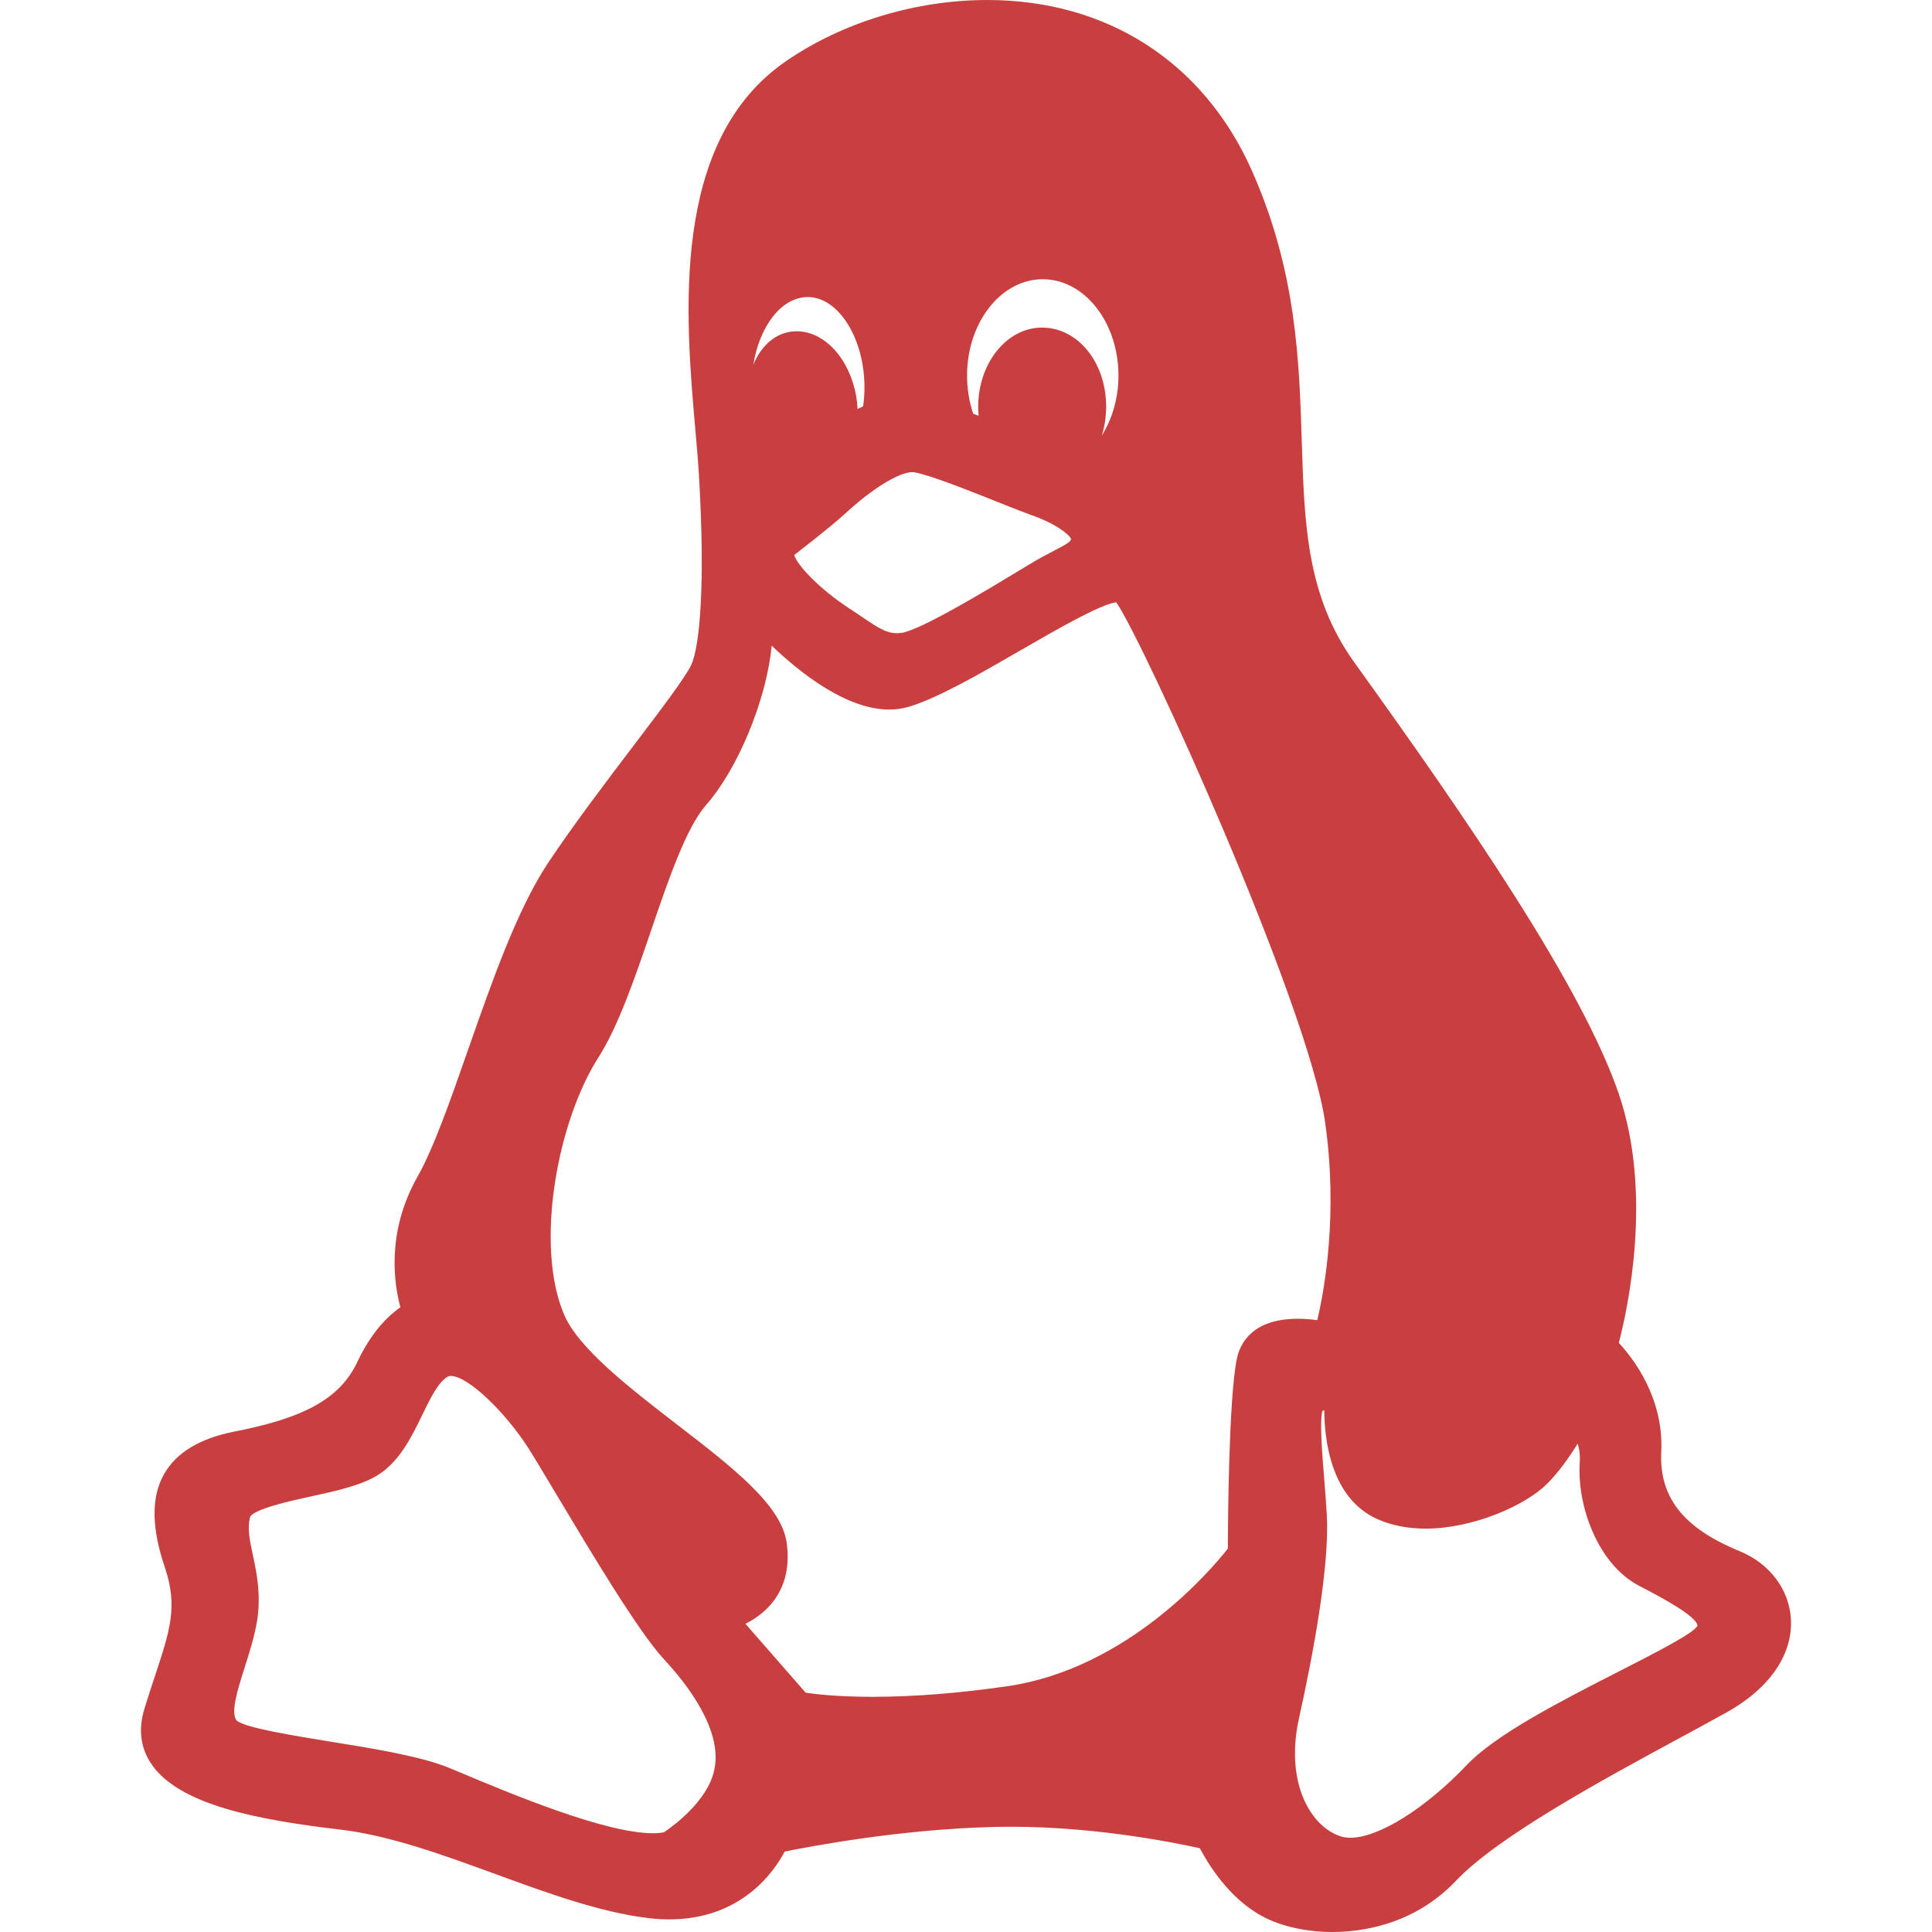
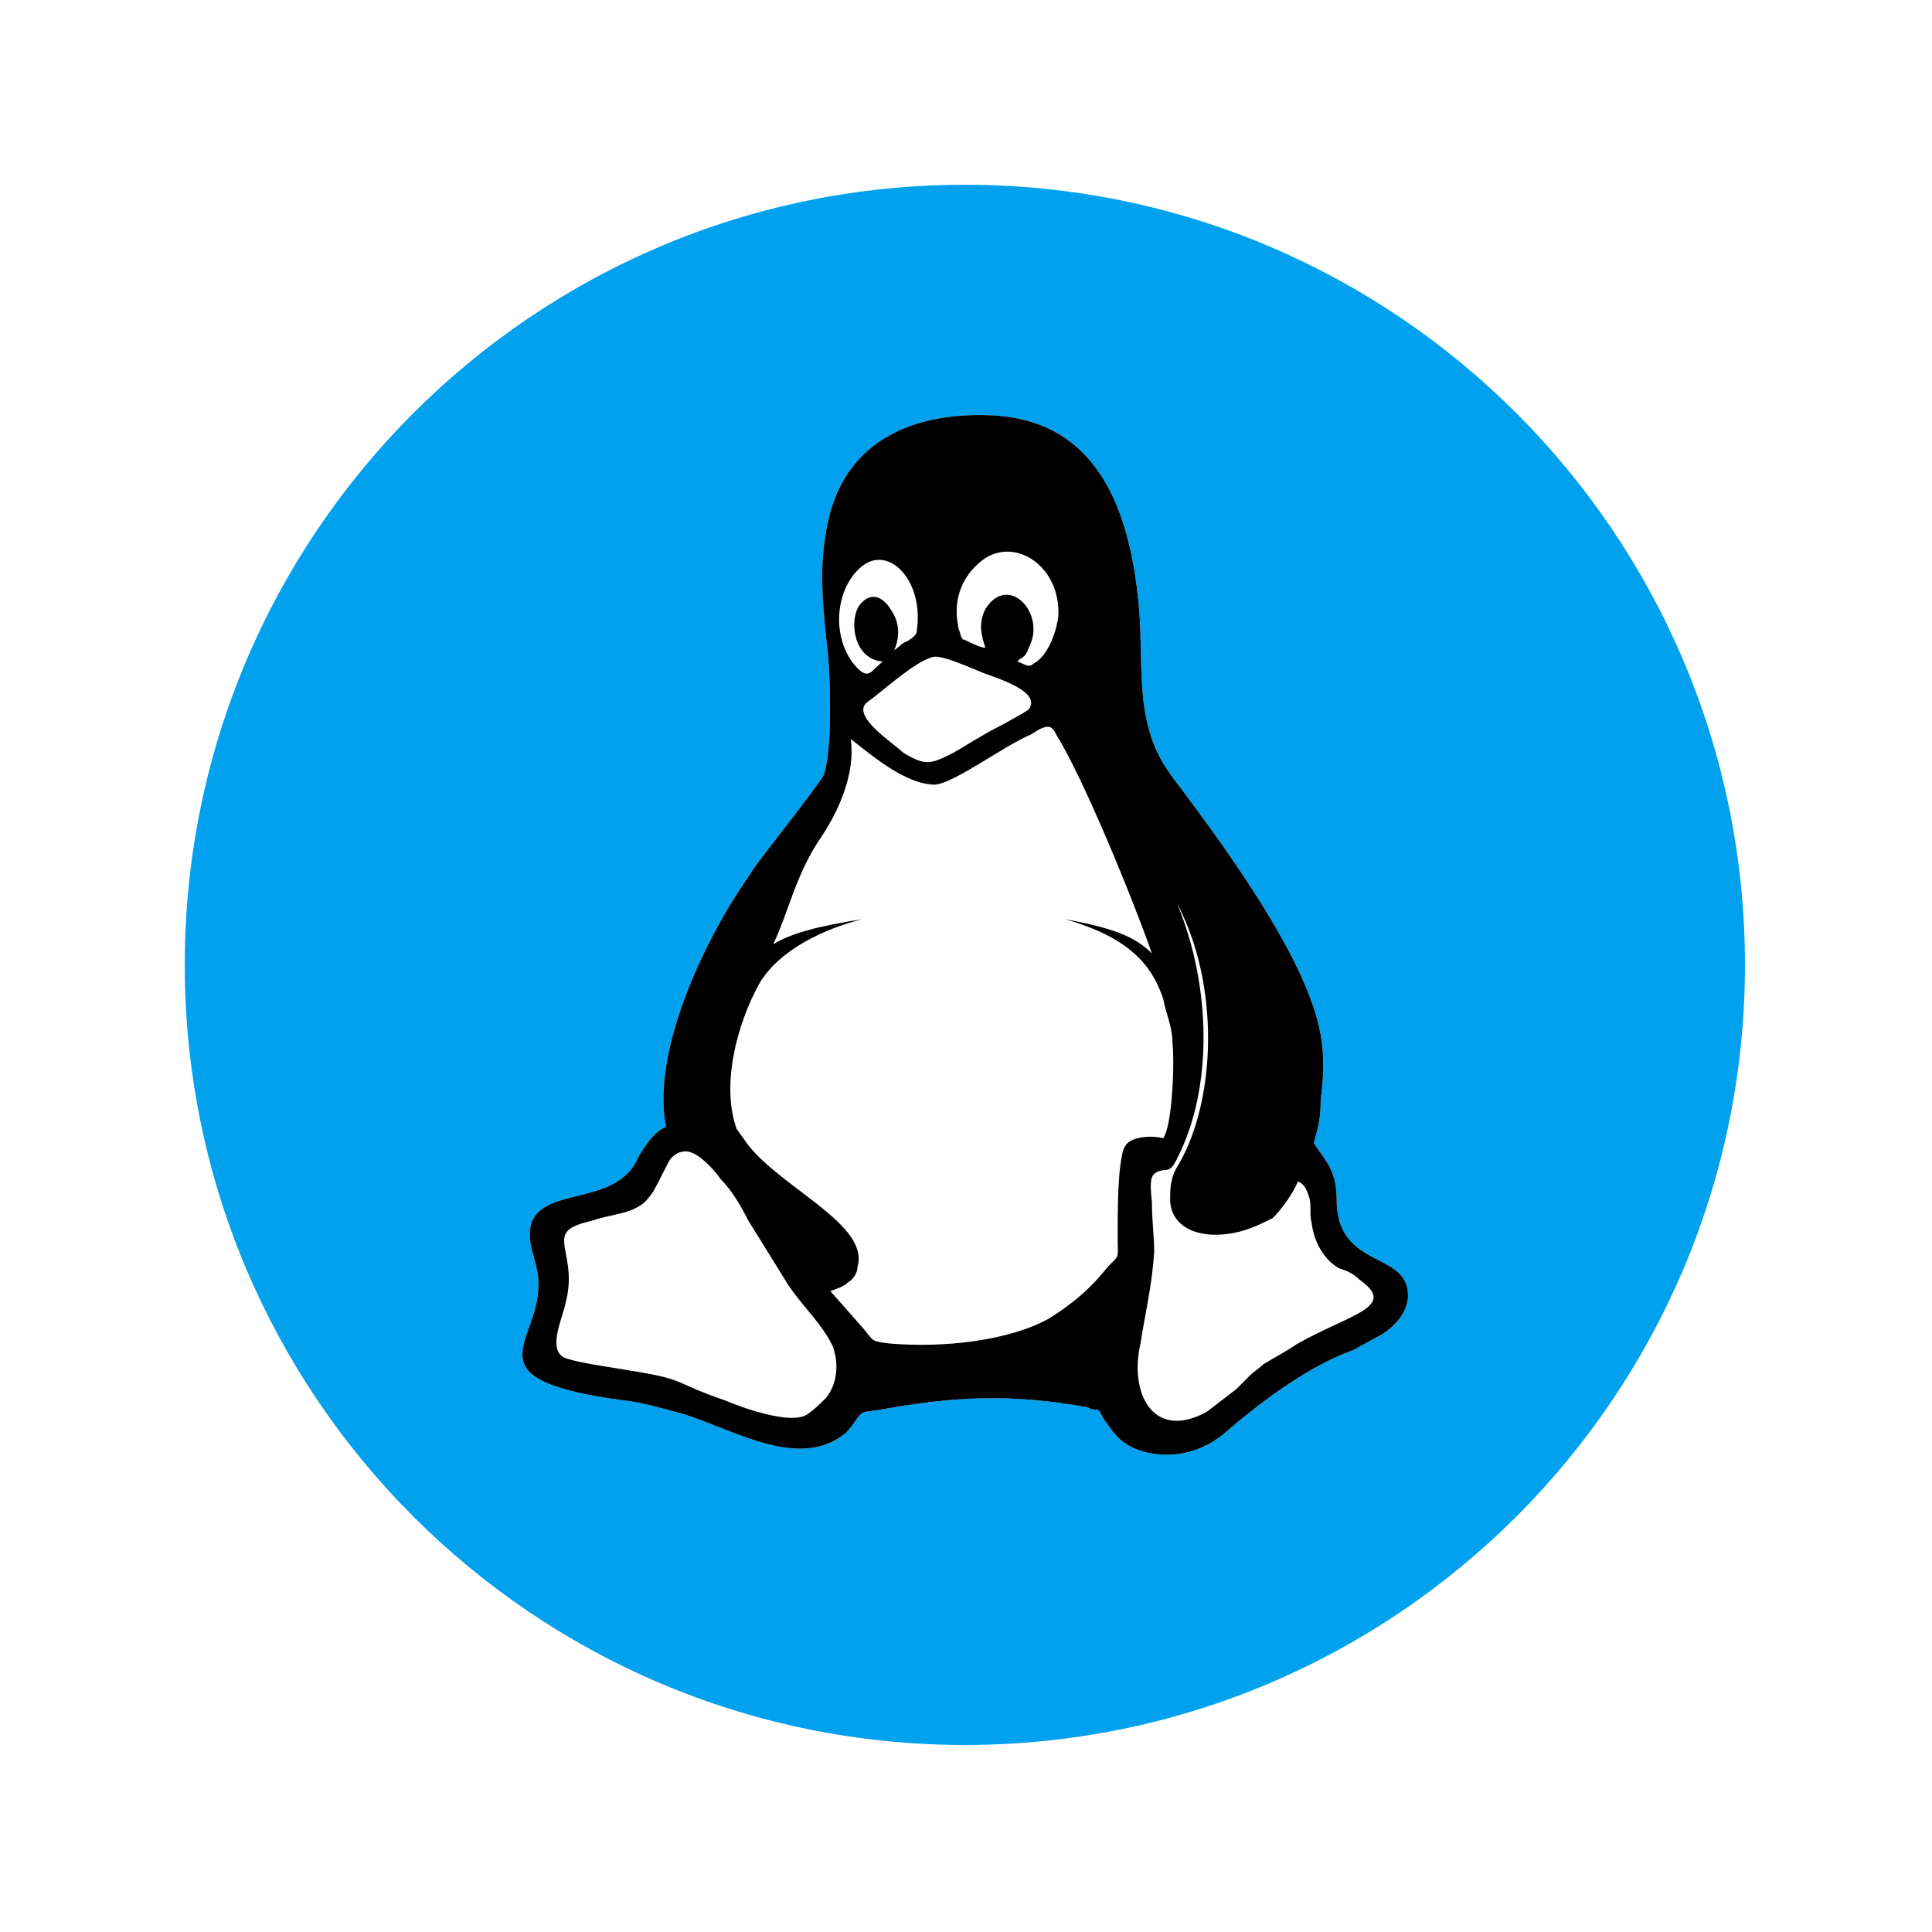
- <svg xmlns="http://www.w3.org/2000/svg" version="1.1" width="512" height="512" x="0" y="0" viewBox="0 0 304.998 304.998" style="enable-background:new 0 0 512 512" xml:space="preserve">
-   <g>
-     <g id="XMLID_91_">
-       <path id="XMLID_92_" d="M274.659,244.888c-8.944-3.663-12.77-8.524-12.4-15.777c0.381-8.466-4.422-14.667-6.703-17.117   c1.378-5.264,5.405-23.474,0.004-39.291c-5.804-16.93-23.524-42.787-41.808-68.204c-7.485-10.438-7.839-21.784-8.248-34.922   c-0.392-12.531-0.834-26.735-7.822-42.525C190.084,9.859,174.838,0,155.851,0c-11.295,0-22.889,3.53-31.811,9.684   c-18.27,12.609-15.855,40.1-14.257,58.291c0.219,2.491,0.425,4.844,0.545,6.853c1.064,17.816,0.096,27.206-1.17,30.06   c-0.819,1.865-4.851,7.173-9.118,12.793c-4.413,5.812-9.416,12.4-13.517,18.539c-4.893,7.387-8.843,18.678-12.663,29.597   c-2.795,7.99-5.435,15.537-8.005,20.047c-4.871,8.676-3.659,16.766-2.647,20.505c-1.844,1.281-4.508,3.803-6.757,8.557   c-2.718,5.8-8.233,8.917-19.701,11.122c-5.27,1.078-8.904,3.294-10.804,6.586c-2.765,4.791-1.259,10.811,0.115,14.925   c2.03,6.048,0.765,9.876-1.535,16.826c-0.53,1.604-1.131,3.42-1.74,5.423c-0.959,3.161-0.613,6.035,1.026,8.542   c4.331,6.621,16.969,8.956,29.979,10.492c7.768,0.922,16.27,4.029,24.493,7.035c8.057,2.944,16.388,5.989,23.961,6.913   c1.151,0.145,2.291,0.218,3.39,0.218c11.434,0,16.6-7.587,18.238-10.704c4.107-0.838,18.272-3.522,32.871-3.882   c14.576-0.416,28.679,2.462,32.674,3.357c1.256,2.404,4.567,7.895,9.845,10.724c2.901,1.586,6.938,2.495,11.073,2.495   c0.001,0,0,0,0.001,0c4.416,0,12.817-1.044,19.466-8.039c6.632-7.028,23.202-16,35.302-22.551c2.7-1.462,5.226-2.83,7.441-4.065   c6.797-3.768,10.506-9.152,10.175-14.771C282.445,250.905,279.356,246.811,274.659,244.888z M124.189,243.535   c-0.846-5.96-8.513-11.871-17.392-18.715c-7.26-5.597-15.489-11.94-17.756-17.312c-4.685-11.082-0.992-30.568,5.447-40.602   c3.182-5.024,5.781-12.643,8.295-20.011c2.714-7.956,5.521-16.182,8.66-19.783c4.971-5.622,9.565-16.561,10.379-25.182   c4.655,4.444,11.876,10.083,18.547,10.083c1.027,0,2.024-0.134,2.977-0.403c4.564-1.318,11.277-5.197,17.769-8.947   c5.597-3.234,12.499-7.222,15.096-7.585c4.453,6.394,30.328,63.655,32.972,82.044c2.092,14.55-0.118,26.578-1.229,31.289   c-0.894-0.122-1.96-0.221-3.08-0.221c-7.207,0-9.115,3.934-9.612,6.283c-1.278,6.103-1.413,25.618-1.427,30.003   c-2.606,3.311-15.785,18.903-34.706,21.706c-7.707,1.12-14.904,1.688-21.39,1.688c-5.544,0-9.082-0.428-10.551-0.651l-9.508-10.879   C121.429,254.489,125.177,250.583,124.189,243.535z M136.254,64.149c-0.297,0.128-0.589,0.265-0.876,0.411   c-0.029-0.644-0.096-1.297-0.199-1.952c-1.038-5.975-5-10.312-9.419-10.312c-0.327,0-0.656,0.025-1.017,0.08   c-2.629,0.438-4.691,2.413-5.821,5.213c0.991-6.144,4.472-10.693,8.602-10.693c4.85,0,8.947,6.536,8.947,14.272   C136.471,62.143,136.4,63.113,136.254,64.149z M173.94,68.756c0.444-1.414,0.684-2.944,0.684-4.532   c0-7.014-4.45-12.509-10.131-12.509c-5.552,0-10.069,5.611-10.069,12.509c0,0.47,0.023,0.941,0.067,1.411   c-0.294-0.113-0.581-0.223-0.861-0.329c-0.639-1.935-0.962-3.954-0.962-6.015c0-8.387,5.36-15.211,11.95-15.211   c6.589,0,11.95,6.824,11.95,15.211C176.568,62.78,175.605,66.11,173.94,68.756z M169.081,85.08   c-0.095,0.424-0.297,0.612-2.531,1.774c-1.128,0.587-2.532,1.318-4.289,2.388l-1.174,0.711c-4.718,2.86-15.765,9.559-18.764,9.952   c-2.037,0.274-3.297-0.516-6.13-2.441c-0.639-0.435-1.319-0.897-2.044-1.362c-5.107-3.351-8.392-7.042-8.763-8.485   c1.665-1.287,5.792-4.508,7.905-6.415c4.289-3.988,8.605-6.668,10.741-6.668c0.113,0,0.215,0.008,0.321,0.028   c2.51,0.443,8.701,2.914,13.223,4.718c2.09,0.834,3.895,1.554,5.165,2.01C166.742,82.664,168.828,84.422,169.081,85.08z    M205.028,271.45c2.257-10.181,4.857-24.031,4.436-32.196c-0.097-1.855-0.261-3.874-0.42-5.826   c-0.297-3.65-0.738-9.075-0.283-10.684c0.09-0.042,0.19-0.078,0.301-0.109c0.019,4.668,1.033,13.979,8.479,17.226   c2.219,0.968,4.755,1.458,7.537,1.458c7.459,0,15.735-3.659,19.125-7.049c1.996-1.996,3.675-4.438,4.851-6.372   c0.257,0.753,0.415,1.737,0.332,3.005c-0.443,6.885,2.903,16.019,9.271,19.385l0.927,0.487c2.268,1.19,8.292,4.353,8.389,5.853   c-0.001,0.001-0.051,0.177-0.387,0.489c-1.509,1.379-6.82,4.091-11.956,6.714c-9.111,4.652-19.438,9.925-24.076,14.803   c-6.53,6.872-13.916,11.488-18.376,11.488c-0.537,0-1.026-0.068-1.461-0.206C206.873,288.406,202.886,281.417,205.028,271.45z    M39.917,245.477c-0.494-2.312-0.884-4.137-0.465-5.905c0.304-1.31,6.771-2.714,9.533-3.313c3.883-0.843,7.899-1.714,10.525-3.308   c3.551-2.151,5.474-6.118,7.17-9.618c1.228-2.531,2.496-5.148,4.005-6.007c0.085-0.05,0.215-0.108,0.463-0.108   c2.827,0,8.759,5.943,12.177,11.262c0.867,1.341,2.473,4.028,4.331,7.139c5.557,9.298,13.166,22.033,17.14,26.301   c3.581,3.837,9.378,11.214,7.952,17.541c-1.044,4.909-6.602,8.901-7.913,9.784c-0.476,0.108-1.065,0.163-1.758,0.163   c-7.606,0-22.662-6.328-30.751-9.728l-1.197-0.503c-4.517-1.894-11.891-3.087-19.022-4.241c-5.674-0.919-13.444-2.176-14.732-3.312   c-1.044-1.171,0.167-4.978,1.235-8.337c0.769-2.414,1.563-4.91,1.998-7.523C41.225,251.596,40.499,248.203,39.917,245.477z" fill="#c93f3f" data-original="#000000" style="" />
-     </g>
-     <g>
- </g>
-     <g>
- </g>
-     <g>
- </g>
-     <g>
- </g>
-     <g>
- </g>
-     <g>
- </g>
-     <g>
- </g>
-     <g>
- </g>
-     <g>
- </g>
-     <g>
- </g>
-     <g>
- </g>
-     <g>
- </g>
-     <g>
- </g>
-     <g>
- </g>
-     <g>
- </g>
+ <svg xmlns="http://www.w3.org/2000/svg" height="8.467mm" style="shape-rendering:geometricPrecision; text-rendering:geometricPrecision; image-rendering:optimizeQuality; fill-rule:evenodd; clip-rule:evenodd" version="1.1" viewBox="0 0 847 847" width="8.467mm" xml:space="preserve">
+   <defs>
+     <style type="text/css">
+    
+     .fil1 {fill:#FEFEFE}
+     .fil2 {fill:black}
+     .fil0 {fill:#01A1EE}
+    
+   </style>
+   </defs>
+   <g id="Layer_x0020_1">
+     <circle class="fil0" cx="423" cy="423" r="342" />
+     <path class="fil1" d="M536 629c15,-13 37,-30 57,-37l11 -6c6,-3 15,-11 13,-21 -3,-16 -31,-10 -31,-39 0,-14 -6,-18 -10,-25 2,-7 3,-11 3,-19 3,-22 0,-35 -9,-55 -12,-26 -34,-57 -52,-81 -7,-9 -12,-16 -15,-29 -4,-16 -2,-37 -4,-54 -6,-60 -32,-80 -66,-81 -34,-1 -65,12 -71,52 -3,17 -1,35 1,53 1,11 2,43 -2,53 -2,4 -25,33 -30,40 -2,3 -4,6 -6,9 -13,19 -40,70 -33,105 -5,2 -9,8 -12,13 -9,22 -41,13 -47,29 -3,10 4,18 3,29 -1,25 -30,40 38,49 9,1 18,4 26,6 22,7 51,25 71,8 4,-4 5,-8 8,-9l7 -1c33,-6 58,-7 91,-1 1,1 3,1 4,1 2,1 1,2 5,7 4,6 8,9 14,11 13,4 26,1 36,-7z" />
+     <path class="fil2" d="M299 505c6,-2 15,9 17,12 5,5 9,12 12,18l18 29c7,10 14,16 19,26 3,8 2,17 -3,23 -2,2 -5,5 -8,7 -7,5 -29,-3 -36,-6 -26,-9 -15,-9 -47,-14 -6,-1 -20,-3 -24,-5 -7,-4 0,-18 1,-24 5,-19 -6,-28 3,-33 4,-2 6,-2 9,-3 6,-2 14,-3 18,-5 4,-2 5,-3 8,-7 3,-5 6,-12 8,-15 1,-1 3,-3 5,-3zm211 -67c-5,-15 -15,-27 -43,-35 22,4 31,8 38,15 -8,-23 -30,-77 -42,-96 -2,-5 -5,-4 -11,0 -12,5 -33,21 -42,22 -13,0 -28,-13 -37,-20 2,15 -5,31 -13,43 -11,16 -14,32 -21,47 8,-5 20,-8 39,-11 -16,4 -36,13 -45,28 -10,18 -17,45 -10,64l5 7c15,19 53,35 48,53 0,3 -2,6 -4,7 -2,2 -5,3 -8,4l15 17c4,5 3,5 11,6 23,2 52,-1 70,-11 11,-7 18,-13 26,-23 5,-5 4,-3 4,-12 0,-11 0,-21 1,-31 1,-6 1,-10 5,-12 4,-2 10,-2 14,-1 4,-6 5,-33 4,-42 0,-7 -3,-13 -4,-19zm44 160c-2,2 -4,3 -6,5 -2,2 -4,4 -6,6 -4,3 -9,7 -13,10 -24,13 -34,-9 -29,-30 2,-13 5,-25 6,-40 0,-7 -1,-14 -1,-22 -1,-10 -1,-13 5,-14 3,0 4,-1 6,-5 16,-31 15,-76 0,-112 19,36 17,86 1,114 -4,6 -4,11 -4,16 0,9 8,17 25,15 8,-1 14,-4 20,-7 4,-4 9,-11 11,-16 3,1 4,4 5,7 1,3 0,7 1,11 1,8 5,16 12,20 3,1 6,2 9,5 17,12 -4,15 -27,28 -6,4 -10,6 -15,9zm-145 -310c4,-1 17,5 22,7 5,2 26,8 20,16 -1,1 -12,7 -14,8 -6,3 -12,7 -19,11 -10,5 -12,6 -22,0 -4,-4 -23,-16 -16,-22 7,-5 21,-18 29,-20zm-22 2c-5,4 -6,8 -11,3 -11,-11 -11,-33 1,-44 12,-11 28,5 25,27 0,2 -1,3 -4,5 -3,1 -4,3 -6,4 2,-4 3,-11 -1,-17 -4,-7 -9,-8 -13,-4 -6,5 -5,25 9,26zm45 -6c-2,0 -6,-2 -8,-3 -2,-1 -2,0 -3,-3 0,-1 -1,-2 -1,-4 -2,-10 1,-20 9,-27 14,-13 36,0 35,23 -1,8 -5,18 -11,21 -2,2 -4,0 -7,-1 0,0 0,0 1,-1 2,-1 3,-2 4,-5 8,-15 -9,-33 -19,-17 -3,6 -2,11 0,17zm104 345c15,-13 37,-30 57,-37l11 -6c6,-3 15,-11 13,-21 -3,-16 -31,-10 -31,-39 0,-14 -6,-18 -10,-25 2,-7 3,-11 3,-19 3,-22 0,-35 -9,-55 -12,-26 -34,-57 -52,-81 -7,-9 -12,-16 -15,-29 -4,-16 -2,-37 -4,-54 -6,-60 -32,-80 -66,-81 -34,-1 -65,12 -71,52 -3,17 -1,35 1,53 1,11 2,43 -2,53 -2,4 -25,33 -30,40 -2,3 -4,6 -6,9 -13,19 -40,70 -33,105 -5,2 -9,8 -12,13 -9,22 -41,13 -47,29 -3,10 4,18 3,29 -1,25 -30,40 38,49 9,1 18,4 26,6 22,7 51,25 71,8 4,-4 5,-8 8,-9l7 -1c33,-6 58,-7 91,-1 1,1 3,1 4,1 2,1 1,2 5,7 4,6 8,9 14,11 13,4 26,1 36,-7z" />
  </g>
</svg>
